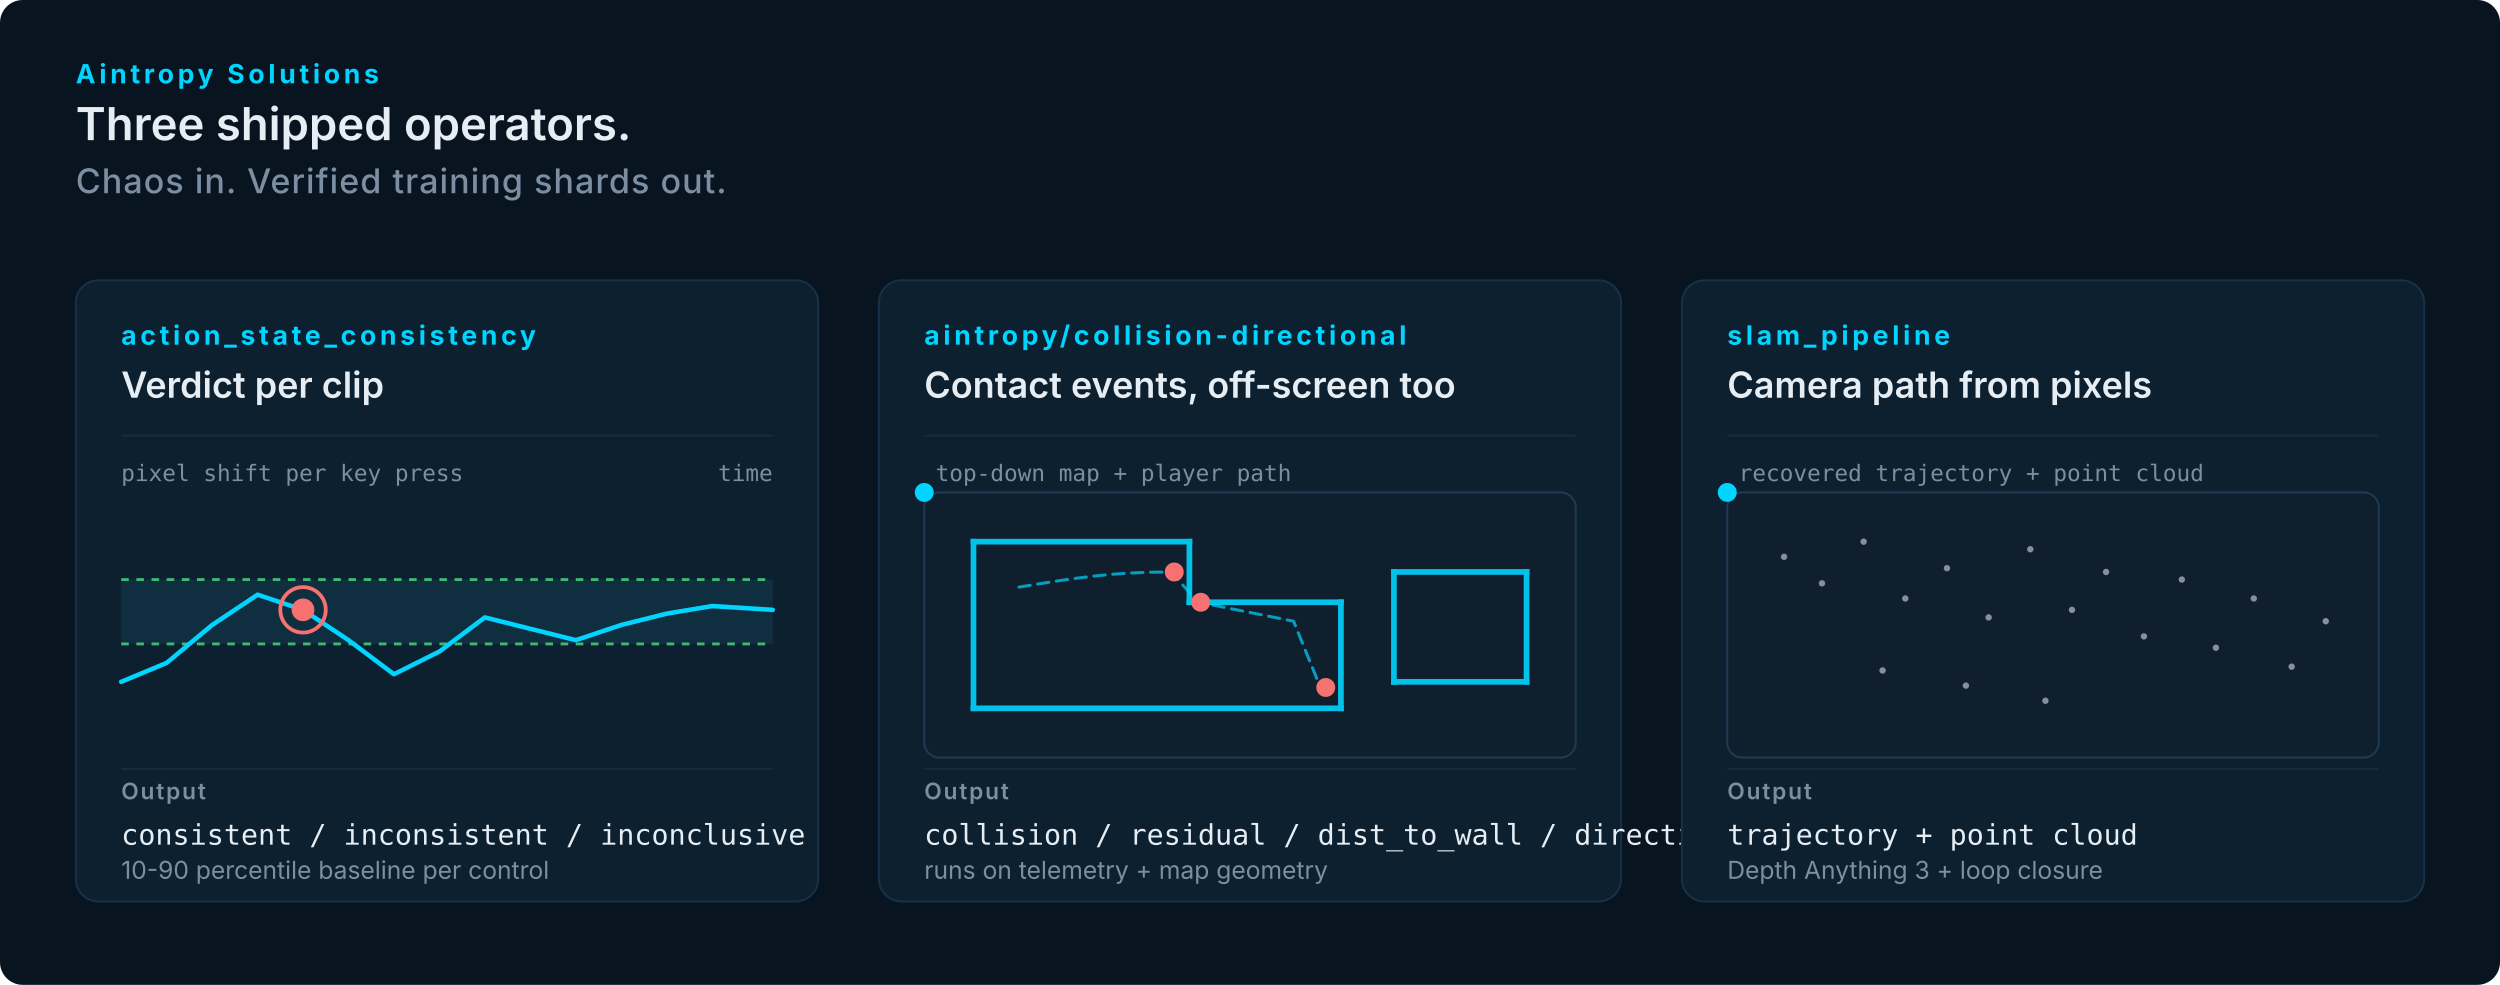
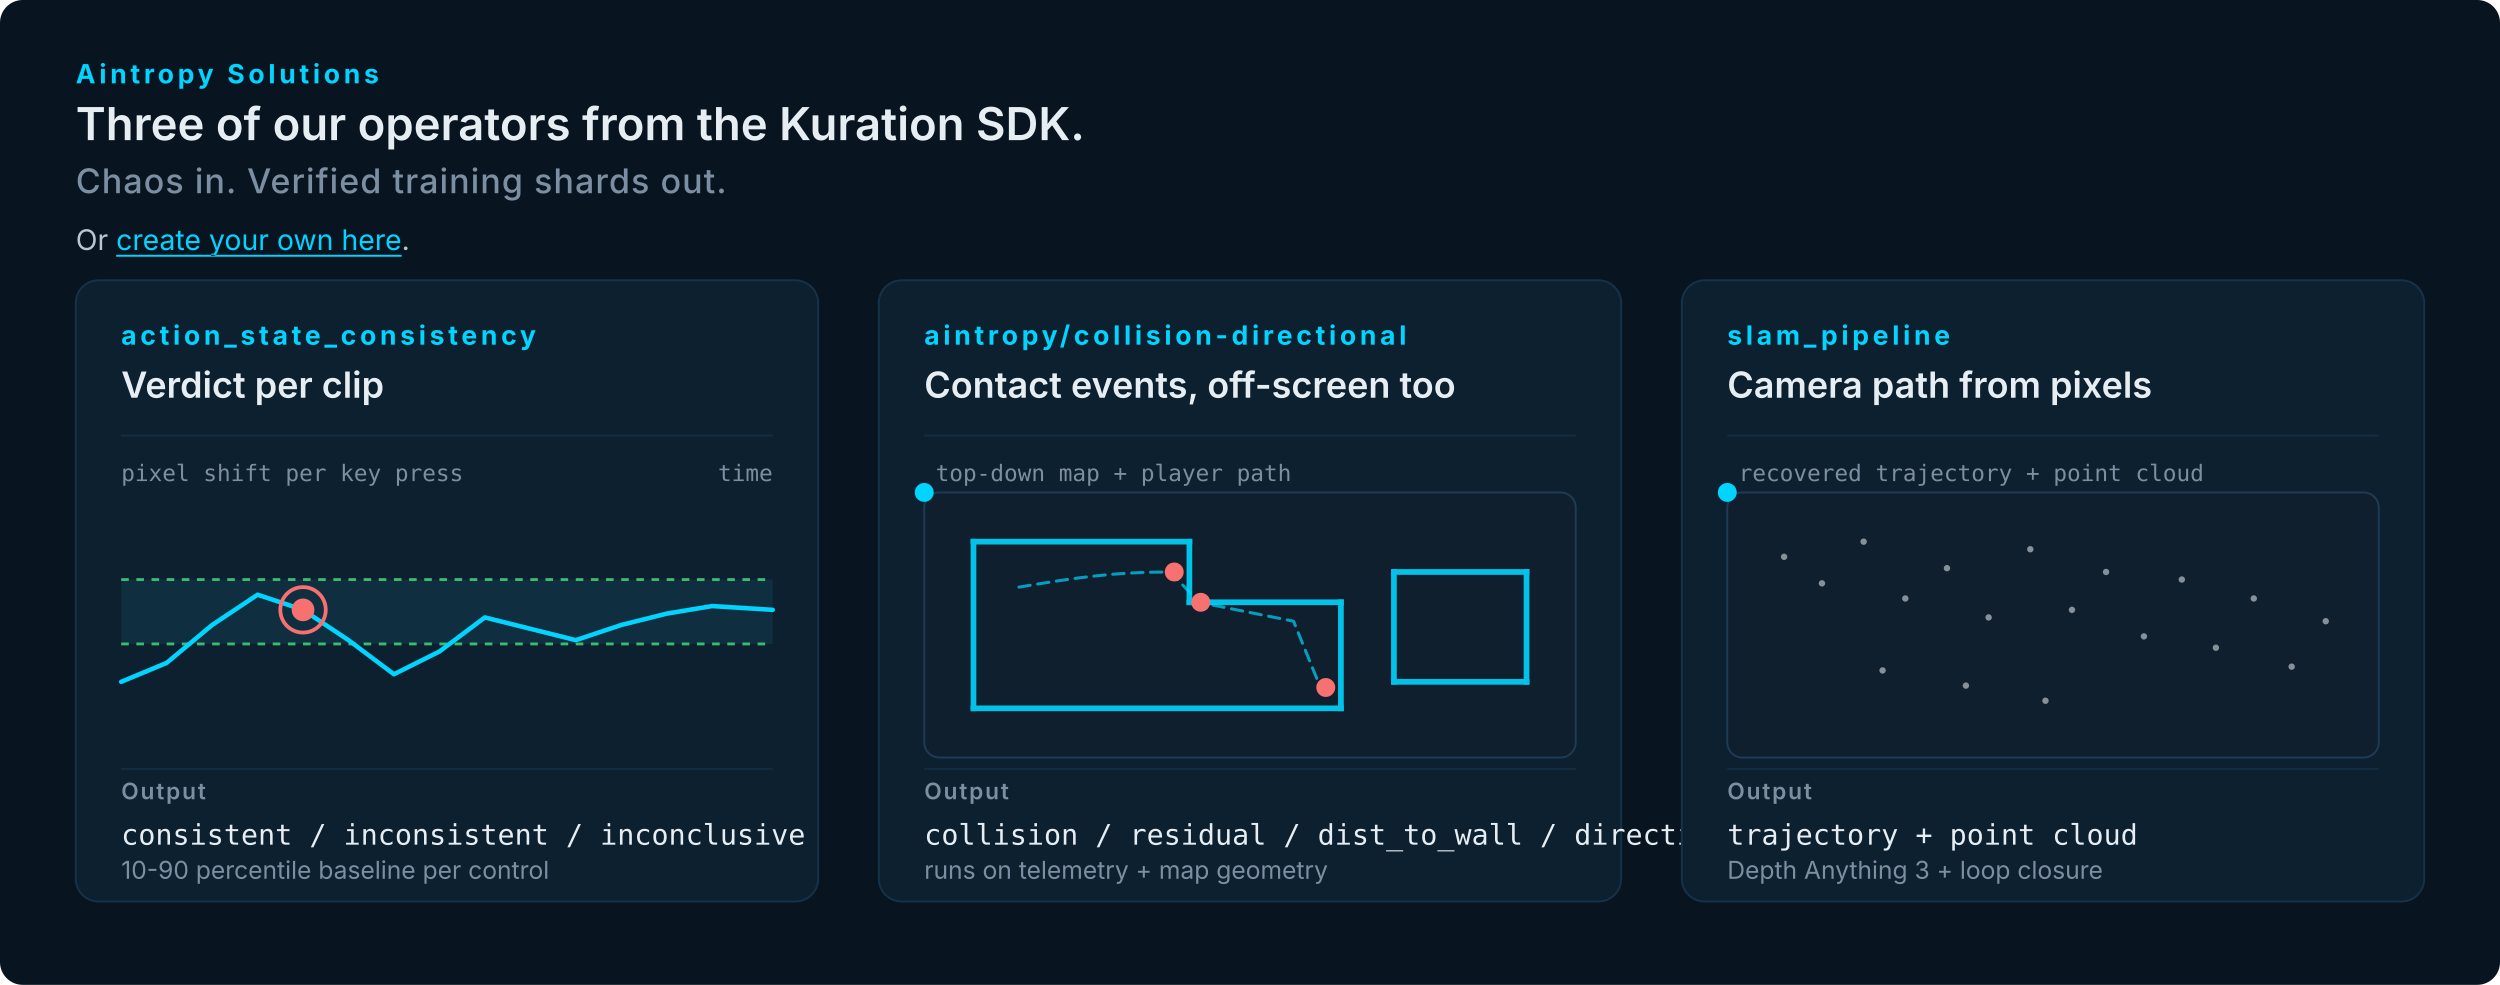
<svg xmlns="http://www.w3.org/2000/svg" viewBox="0 0 1320 520" role="img" aria-labelledby="stitle sdesc" font-family="ui-sans-serif, system-ui, -apple-system, 'Segoe UI', Inter, Helvetica, Arial, sans-serif">
  <style>
    /* Aintropy brand palette */
    .stage      { fill: #081420; }
    .panel      { fill: #0d2030; stroke: #16324a; stroke-width: 1; }
    .card       { fill: #101f2d; stroke: #1e3c56; stroke-width: 1; }
    .divider    { stroke: #16324a; stroke-width: 1; opacity: .7; fill: none; }
    .ink        { fill: #e6edf3; }
    .ink-soft   { fill: #7c8ea1; }
    .accent     { fill: #00d4ff; }
    .accent-line{ stroke: #00d4ff; stroke-width: 2.4; fill: none; stroke-linecap: round; stroke-linejoin: round; }
    .accent-line-thin { stroke: #00d4ff; stroke-width: 1.6; fill: none; stroke-linecap: round; stroke-linejoin: round; }
    .accent-dim { fill: #103a4a; }
    .verify     { fill: #4ade80; }
    .flag       { fill: #f87171; }
    .flag-line  { stroke: #f87171; stroke-width: 2; fill: none; }
    .baseline   { stroke: #4ade80; stroke-width: 1.5; stroke-dasharray: 4 4; fill: none; opacity: .8; }

    .h-eyebrow  { font-size: 14px; font-weight: 700; letter-spacing: 0.14em; text-transform: uppercase; fill: #00d4ff; }
    .h-panel    { font-size: 19px; font-weight: 600; fill: #e6edf3; }
    .h-title    { font-size: 24px; font-weight: 600; fill: #e6edf3; }
    .t-body     { font-size: 15px; fill: #b9c5d1; }
    .t-caption  { font-size: 13px; fill: #7c8ea1; }
    .t-mini     { font-family: ui-monospace, "SFMono-Regular", Menlo, monospace; font-size: 12px; fill: #7c8ea1; }
    .t-out-label{ font-size: 12px; font-weight: 600; letter-spacing: 0.08em; text-transform: uppercase; fill: #7c8ea1; }
    .t-out-value{ font-family: ui-monospace, "SFMono-Regular", Menlo, monospace; font-size: 15px; fill: #e6edf3; }
    .tagline    { font-size: 18px; font-weight: 500; fill: #7c8ea1; letter-spacing: 0.03em; }
  </style>
  <rect class="stage" width="1320" height="520" rx="12" />
  <g transform="translate(40 44)">
    <text class="h-eyebrow" x="0" y="0">Aintropy Solutions</text>
-     <text class="h-title" x="0" y="30">Three shipped operators.</text>
+     <text class="h-title" x="0" y="30">Three of our operators from the Kuration SDK.</text>
    <text class="tagline" x="0" y="58">Chaos in. Verified training shards out.</text>
+     <text class="t-body" x="0" y="88">Or <a href="https://colab.research.google.com/github/aintropy-solutions/beta-solutions/blob/main/kuration-wrapper-and-guide/notebooks/starter/starter.ipynb" target="_blank">
+         <tspan class="accent" text-decoration="underline">create your own here</tspan>
+       </a>.</text>
  </g>
  <g transform="translate(40 148)">
    <rect class="panel" x="0" y="0" width="392" height="328" rx="12" />
    <text class="h-eyebrow" x="24" y="34">action_state_consistency</text>
    <text class="h-panel" x="24" y="62">Verdict per clip</text>
    <line class="divider" x1="24" y1="82" x2="368" y2="82" />
    <g transform="translate(24 112)">
      <text class="t-mini" x="0" y="-6">pixel shift per key press</text>
      <text class="t-mini" x="344" y="-6" text-anchor="end">time</text>
      <line class="ink-soft" x1="0" y1="120" x2="344" y2="120" opacity=".3" />
      <line class="ink-soft" x1="0" y1="0" x2="0" y2="120" opacity=".3" />
      <rect class="accent-dim" x="0" y="46" width="344" height="34" opacity=".55" />
      <line class="baseline" x1="0" y1="46" x2="344" y2="46" />
      <line class="baseline" x1="0" y1="80" x2="344" y2="80" />
      <path class="accent-line" d="M 0 100 L 24 90 L 48 70 L 72 54 L 96 62 L 120 78 L 144 96 L 168 84 L 192 66 L 216 72 L 240 78 L 264 70 L 288 64 L 312 60 L 344 62" />
      <g transform="translate(96 62)">
        <circle class="flag" r="6" />
        <circle class="flag-line" r="12">
          <animate attributeName="r" values="12;20;12" dur="1.8s" repeatCount="indefinite" />
          <animate attributeName="opacity" values="1;0;1" dur="1.8s" repeatCount="indefinite" />
        </circle>
      </g>
    </g>
    <line class="divider" x1="24" y1="258" x2="368" y2="258" />
    <g transform="translate(24 274)">
      <text class="t-out-label" x="0" y="0">Output</text>
      <text class="t-out-value" x="0" y="24">consistent / inconsistent / inconclusive</text>
      <text class="t-caption" x="0" y="42">10-90 percentile baseline per control</text>
    </g>
  </g>
  <g transform="translate(464 148)">
    <rect class="panel" x="0" y="0" width="392" height="328" rx="12" />
    <text class="h-eyebrow" x="24" y="34">aintropy/collision-directional</text>
    <text class="h-panel" x="24" y="62">Contact events, off-screen too</text>
    <line class="divider" x1="24" y1="82" x2="368" y2="82" />
    <g transform="translate(24 112)">
      <rect class="card" x="0" y="0" width="344" height="140" rx="8" />
      <text class="t-mini" x="6" y="-6">top-down map + player path</text>
      <g stroke="#00d4ff" stroke-width="3" fill="none" opacity=".9" stroke-linecap="square">
        <line x1="26" y1="26" x2="26" y2="114" />
        <line x1="26" y1="26" x2="140" y2="26" />
        <line x1="140" y1="26" x2="140" y2="58" />
        <line x1="140" y1="58" x2="220" y2="58" />
        <line x1="220" y1="58" x2="220" y2="114" />
        <line x1="26" y1="114" x2="220" y2="114" />
        <line x1="248" y1="42" x2="318" y2="42" />
        <line x1="248" y1="42" x2="248" y2="100" />
        <line x1="318" y1="42" x2="318" y2="100" />
        <line x1="248" y1="100" x2="318" y2="100" />
      </g>
      <path id="collision-path" class="accent-line-thin" opacity=".7" stroke-dasharray="6 4" d="M 50 50 C 80 45, 100 42, 130 42 L 145 58 L 195 68 L 210 105" />
      <circle class="accent" r="5">
        <animateMotion dur="6s" repeatCount="indefinite" rotate="0">
          <mpath href="#collision-path" />
        </animateMotion>
      </circle>
      <g transform="translate(132 42)">
        <circle class="flag" r="5" />
        <circle class="flag-line" r="10" opacity="0">
          <animate attributeName="r" values="6;18;6" dur="2.2s" repeatCount="indefinite" />
          <animate attributeName="opacity" values="1;0;1" dur="2.2s" repeatCount="indefinite" />
        </circle>
      </g>
      <g transform="translate(146 58)">
        <circle class="flag" r="5" />
        <circle class="flag-line" r="10" opacity="0">
          <animate attributeName="r" values="6;18;6" dur="2.2s" begin="0.5s" repeatCount="indefinite" />
          <animate attributeName="opacity" values="1;0;1" dur="2.2s" begin="0.5s" repeatCount="indefinite" />
        </circle>
      </g>
      <g transform="translate(212 103)">
        <circle class="flag" r="5" />
        <circle class="flag-line" r="10" opacity="0">
          <animate attributeName="r" values="6;18;6" dur="2.2s" begin="1s" repeatCount="indefinite" />
          <animate attributeName="opacity" values="1;0;1" dur="2.2s" begin="1s" repeatCount="indefinite" />
        </circle>
      </g>
    </g>
    <line class="divider" x1="24" y1="258" x2="368" y2="258" />
    <g transform="translate(24 274)">
      <text class="t-out-label" x="0" y="0">Output</text>
      <text class="t-out-value" x="0" y="24">collision / residual / dist_to_wall / direction</text>
      <text class="t-caption" x="0" y="42">runs on telemetry + map geometry</text>
    </g>
  </g>
  <g transform="translate(888 148)">
    <rect class="panel" x="0" y="0" width="392" height="328" rx="12" />
    <text class="h-eyebrow" x="24" y="34">slam_pipeline</text>
    <text class="h-panel" x="24" y="62">Camera path from pixels</text>
    <line class="divider" x1="24" y1="82" x2="368" y2="82" />
    <g transform="translate(24 112)">
      <rect class="card" x="0" y="0" width="344" height="140" rx="8" />
      <text class="t-mini" x="6" y="-6">recovered trajectory + point cloud</text>
      <g class="ink" opacity=".55">
        <circle cx="30" cy="34" r="1.7" />
        <circle cx="50" cy="48" r="1.7" />
        <circle cx="72" cy="26" r="1.7" />
        <circle cx="94" cy="56" r="1.7" />
        <circle cx="116" cy="40" r="1.7" />
        <circle cx="138" cy="66" r="1.7" />
        <circle cx="160" cy="30" r="1.7" />
        <circle cx="182" cy="62" r="1.7" />
        <circle cx="200" cy="42" r="1.7" />
        <circle cx="220" cy="76" r="1.7" />
        <circle cx="240" cy="46" r="1.7" />
        <circle cx="258" cy="82" r="1.7" />
        <circle cx="278" cy="56" r="1.7" />
        <circle cx="298" cy="92" r="1.7" />
        <circle cx="316" cy="68" r="1.7" />
        <circle cx="82" cy="94" r="1.7" />
        <circle cx="126" cy="102" r="1.7" />
        <circle cx="168" cy="110" r="1.7" />
      </g>
      <path id="slam-path" class="accent-line" d="M 20 118 C 60 108, 90 74, 130 78 S 200 44, 240 62 S 300 84, 322 118" stroke-dasharray="600" stroke-dashoffset="600">
        <animate attributeName="stroke-dashoffset" values="600;0" dur="3.5s" fill="freeze" repeatCount="indefinite" />
      </path>
      <circle class="accent" r="5">
        <animateMotion dur="4.5s" repeatCount="indefinite" begin="3.5s">
          <mpath href="#slam-path" />
        </animateMotion>
      </circle>
    </g>
    <line class="divider" x1="24" y1="258" x2="368" y2="258" />
    <g transform="translate(24 274)">
      <text class="t-out-label" x="0" y="0">Output</text>
      <text class="t-out-value" x="0" y="24">trajectory + point cloud</text>
      <text class="t-caption" x="0" y="42">Depth Anything 3 + loop closure</text>
    </g>
  </g>
</svg>
